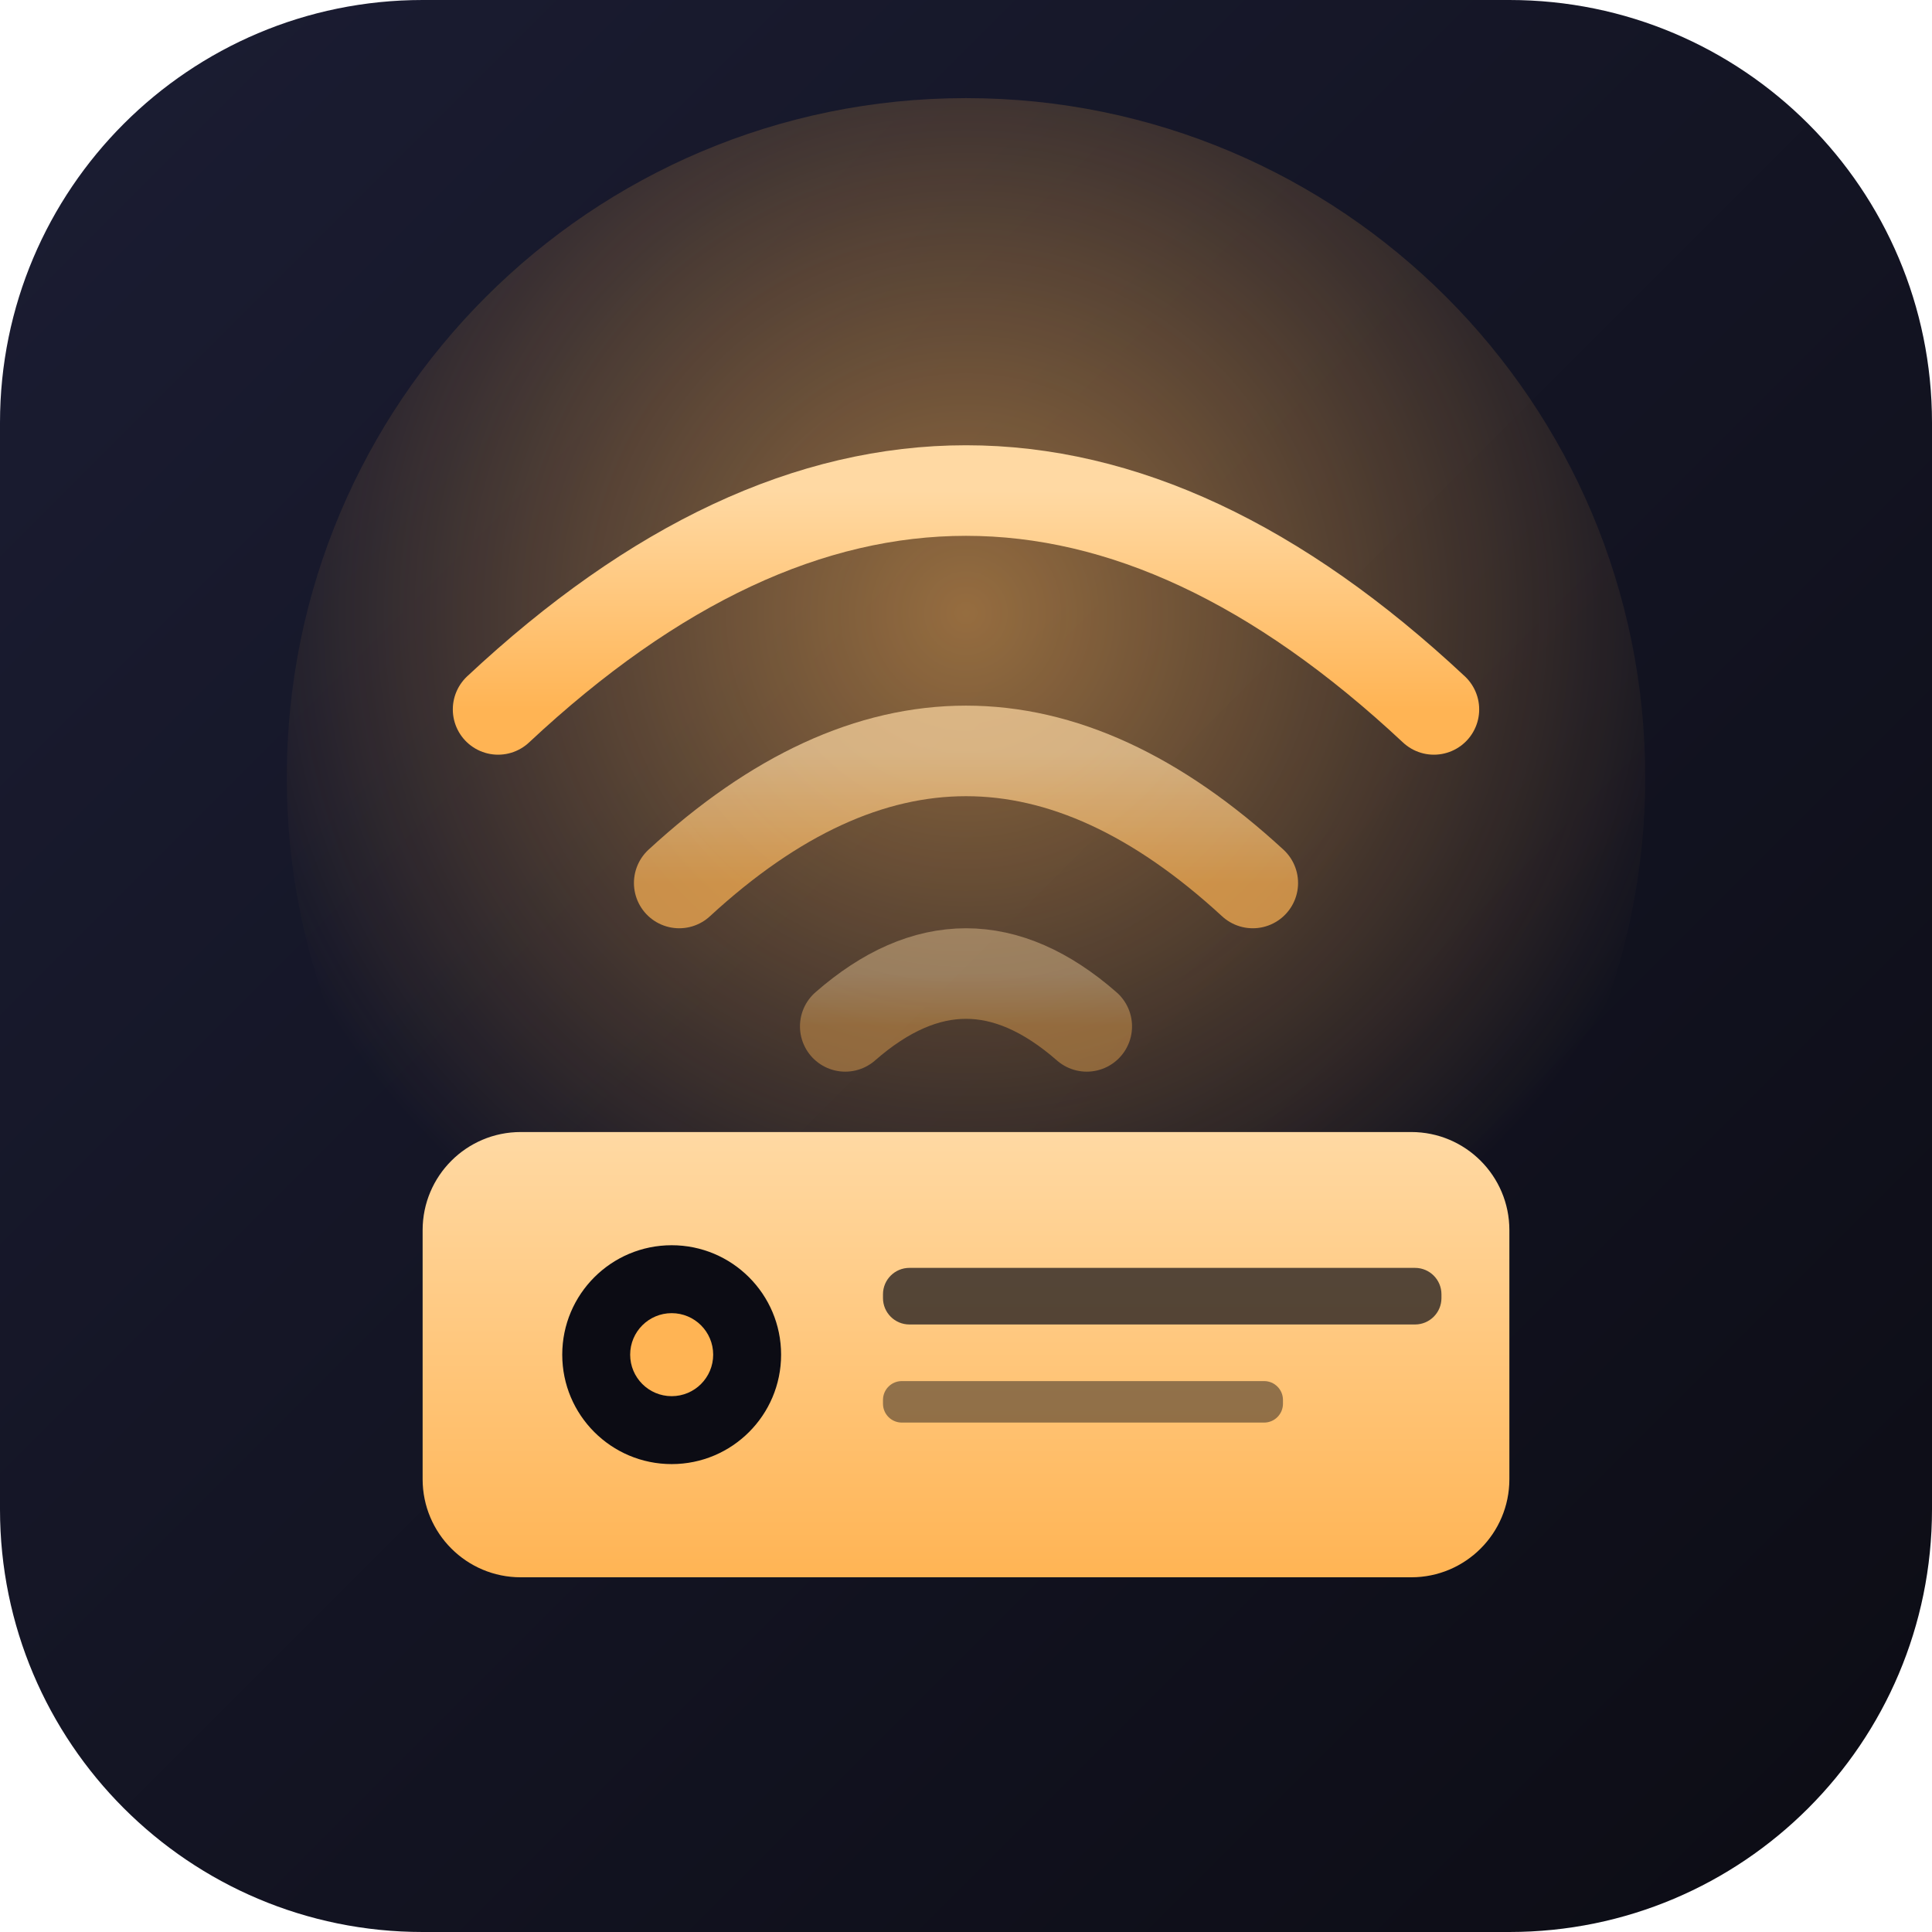
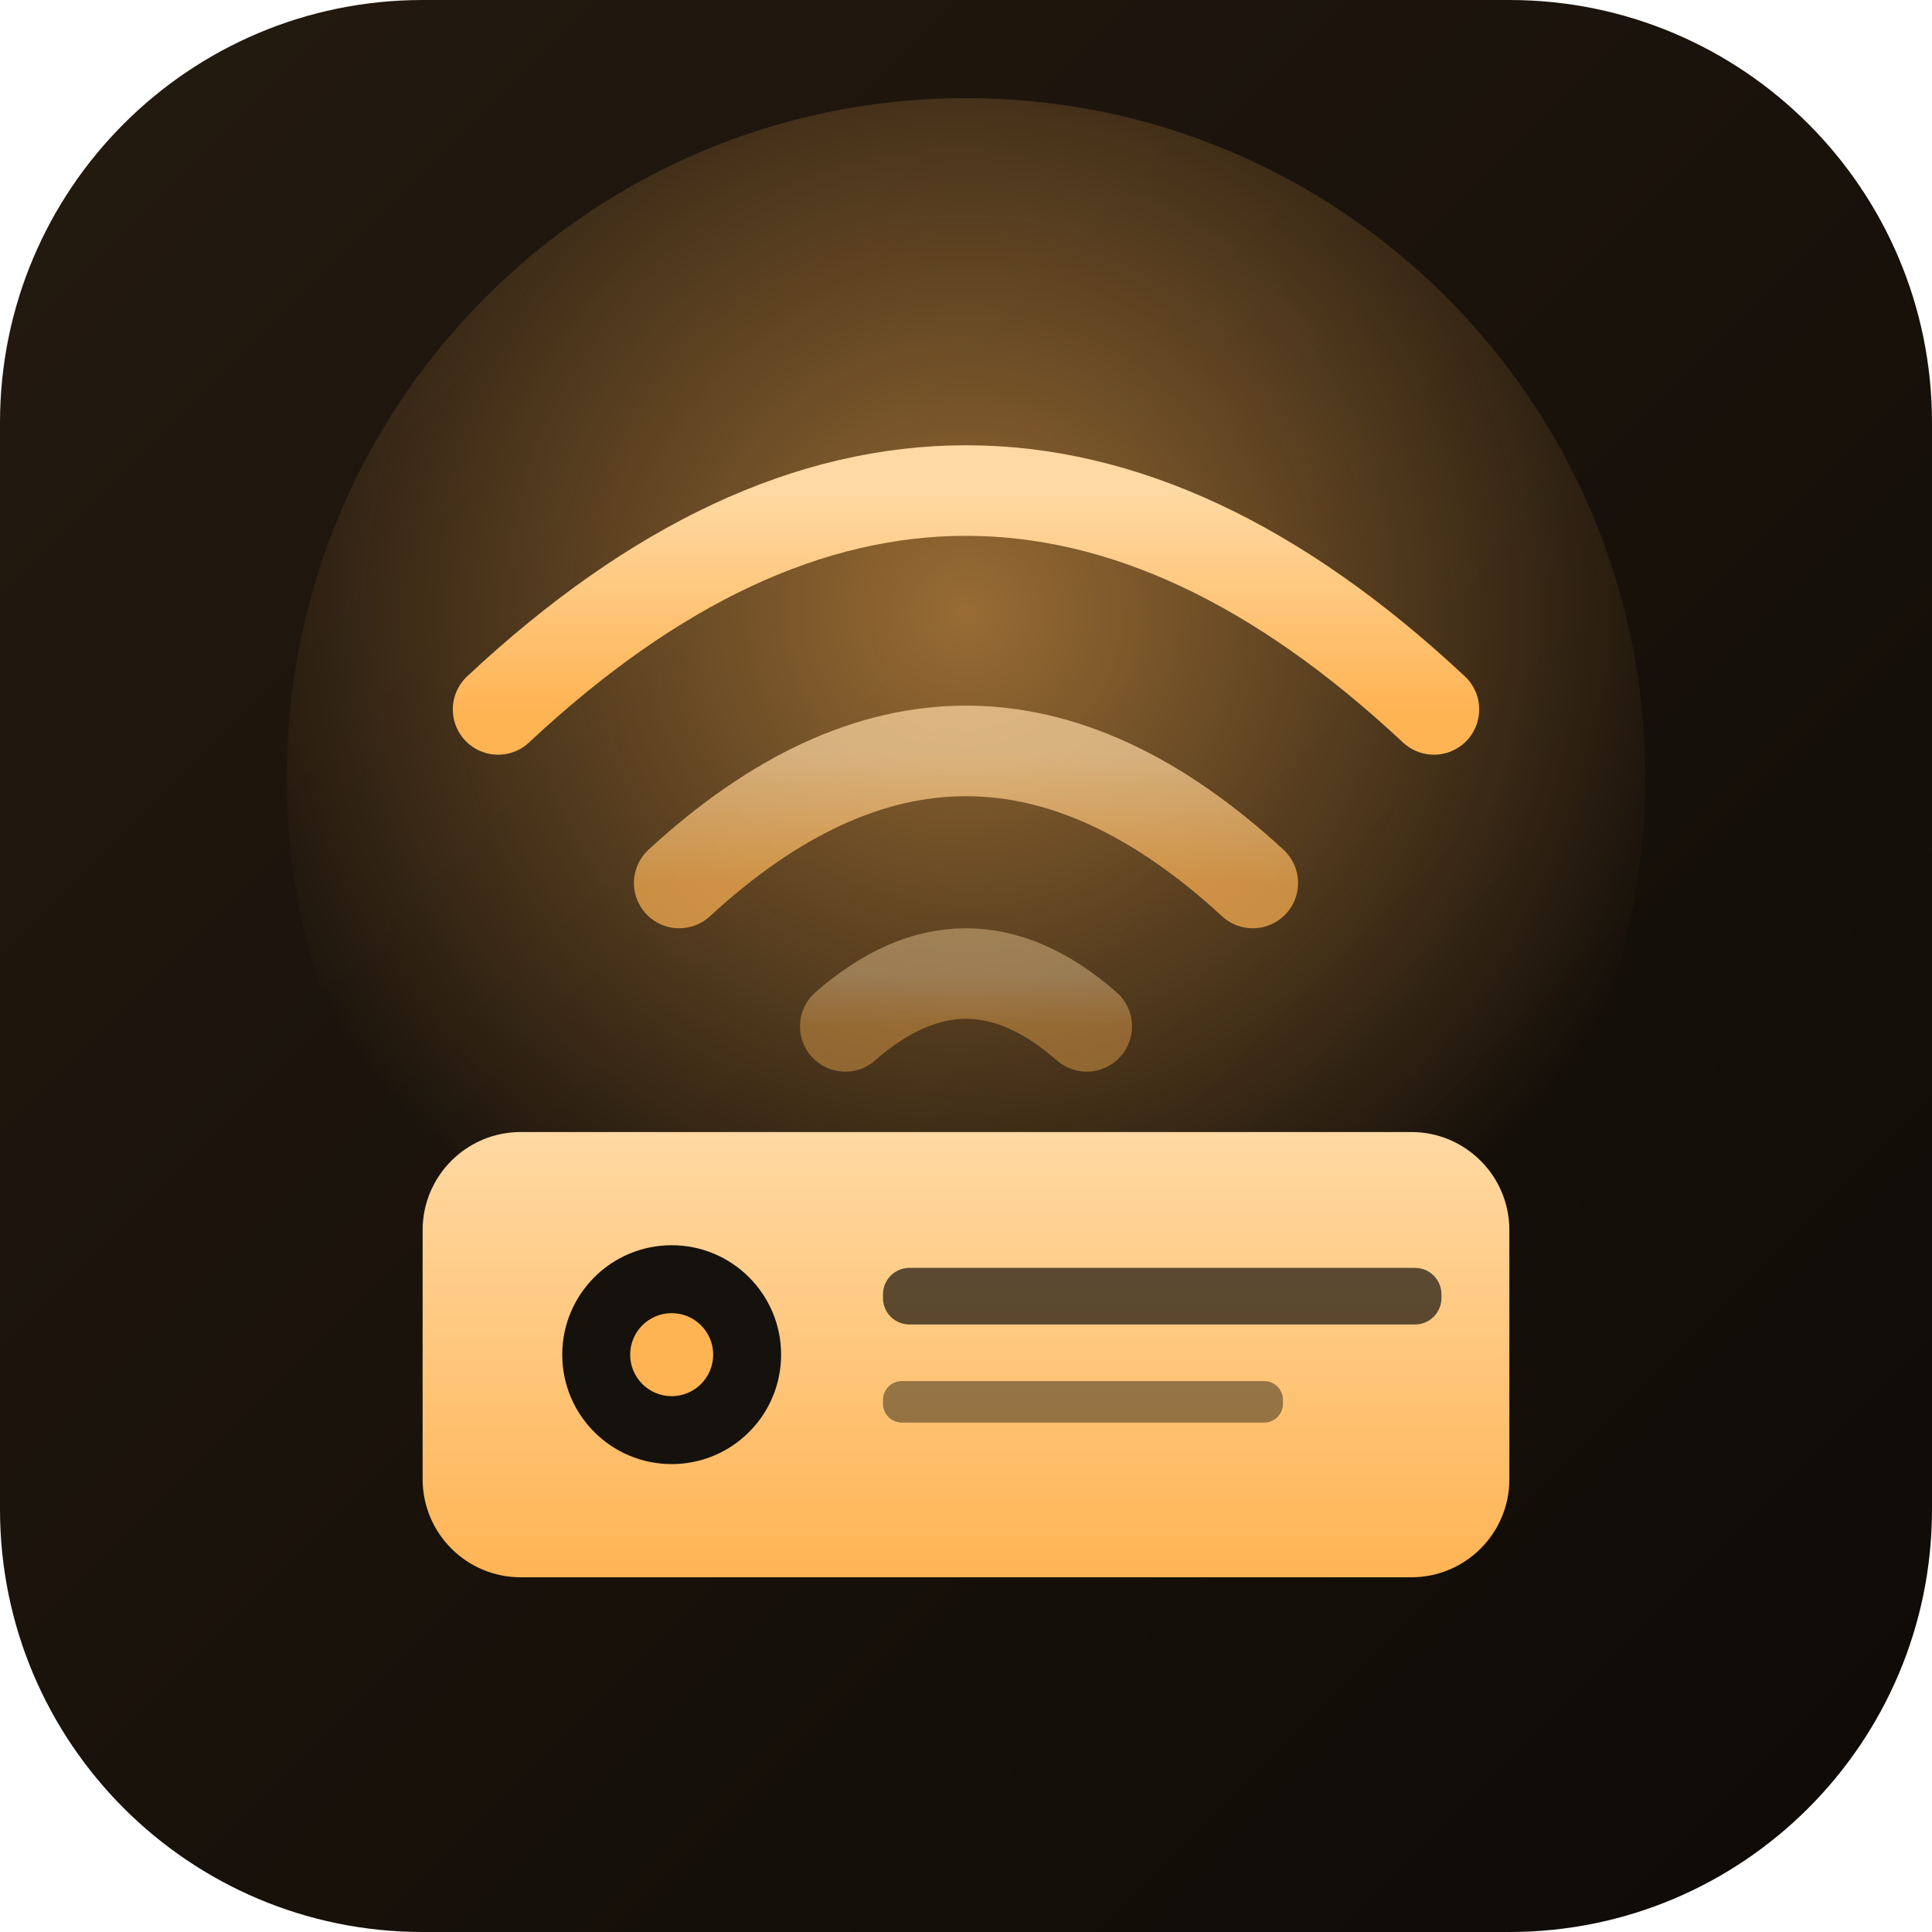
<svg xmlns="http://www.w3.org/2000/svg" viewBox="0 0 512 512">
  <defs>
    <linearGradient id="bg" x1="0" y1="0" x2="1" y2="1">
-       <stop offset="0%" stop-color="#1b1d33" />
-       <stop offset="100%" stop-color="#0c0c14" />
+       <stop offset="0%" stop-color="#241a10" />
+       <stop offset="100%" stop-color="#0e0a06" />
    </linearGradient>
    <linearGradient id="amber" x1="0" y1="0" x2="0" y2="1">
      <stop offset="0%" stop-color="#ffd9a3" />
      <stop offset="100%" stop-color="#ffb454" />
    </linearGradient>
    <radialGradient id="glow" cx="50%" cy="38%" r="55%">
      <stop offset="0%" stop-color="#ffb454" stop-opacity="0.55" />
      <stop offset="100%" stop-color="#ffb454" stop-opacity="0" />
    </radialGradient>
  </defs>
  <rect width="512" height="512" rx="112" fill="url(#bg)" />
  <circle cx="256" cy="206" r="180" fill="url(#glow)" />
  <g fill="none" stroke="url(#amber)" stroke-linecap="round" stroke-width="24">
    <path d="M132 188 q124 -116 248 0" />
    <path d="M180 234 q76 -70 152 0" opacity="0.7" />
    <path d="M224 272 q32 -28 64 0" opacity="0.4" />
  </g>
  <rect x="112" y="300" width="288" height="118" rx="26" fill="url(#amber)" />
-   <circle cx="178" cy="359" r="29" fill="#0c0c14" />
+   <circle cx="178" cy="359" r="29" fill="#15110c" />
  <circle cx="178" cy="359" r="11" fill="#ffb454" />
-   <rect x="234" y="336" width="148" height="15" rx="7" fill="#0c0c14" opacity="0.7" />
-   <rect x="234" y="366" width="106" height="11" rx="5" fill="#0c0c14" opacity="0.45" />
+   <rect x="234" y="336" width="148" height="15" rx="7" fill="#15110c" opacity="0.7" />
+   <rect x="234" y="366" width="106" height="11" rx="5" fill="#15110c" opacity="0.45" />
</svg>
